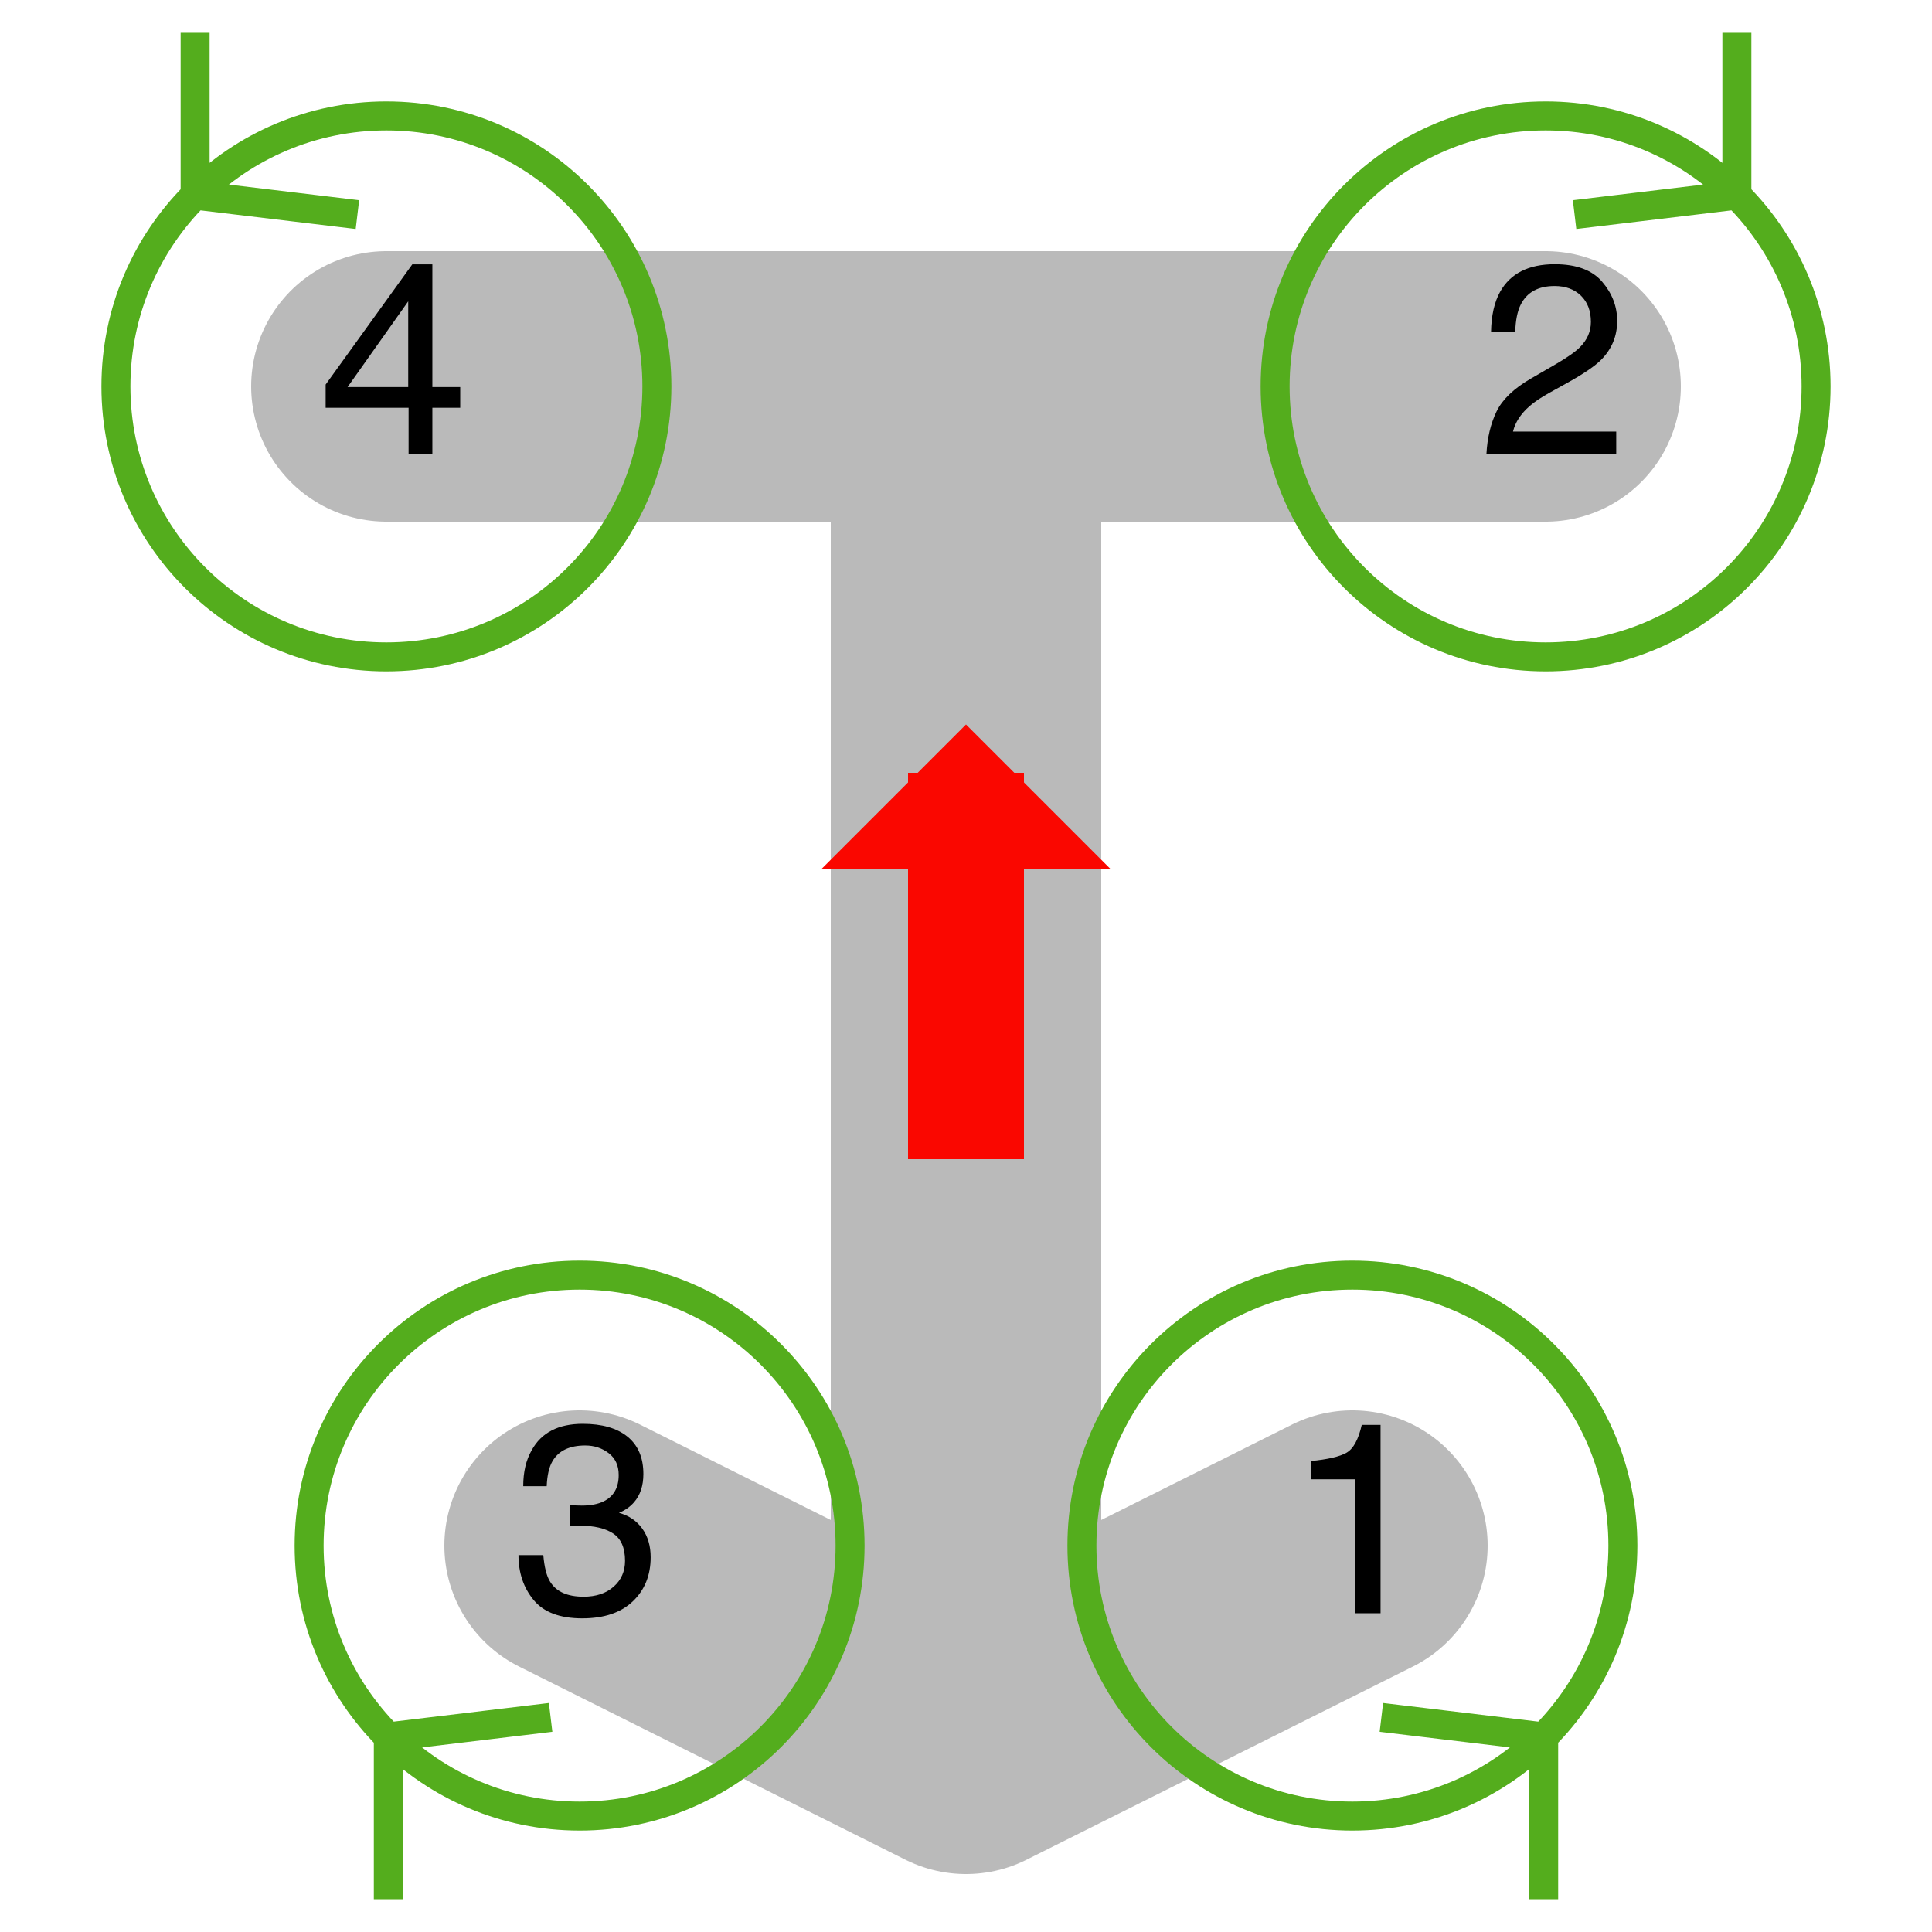
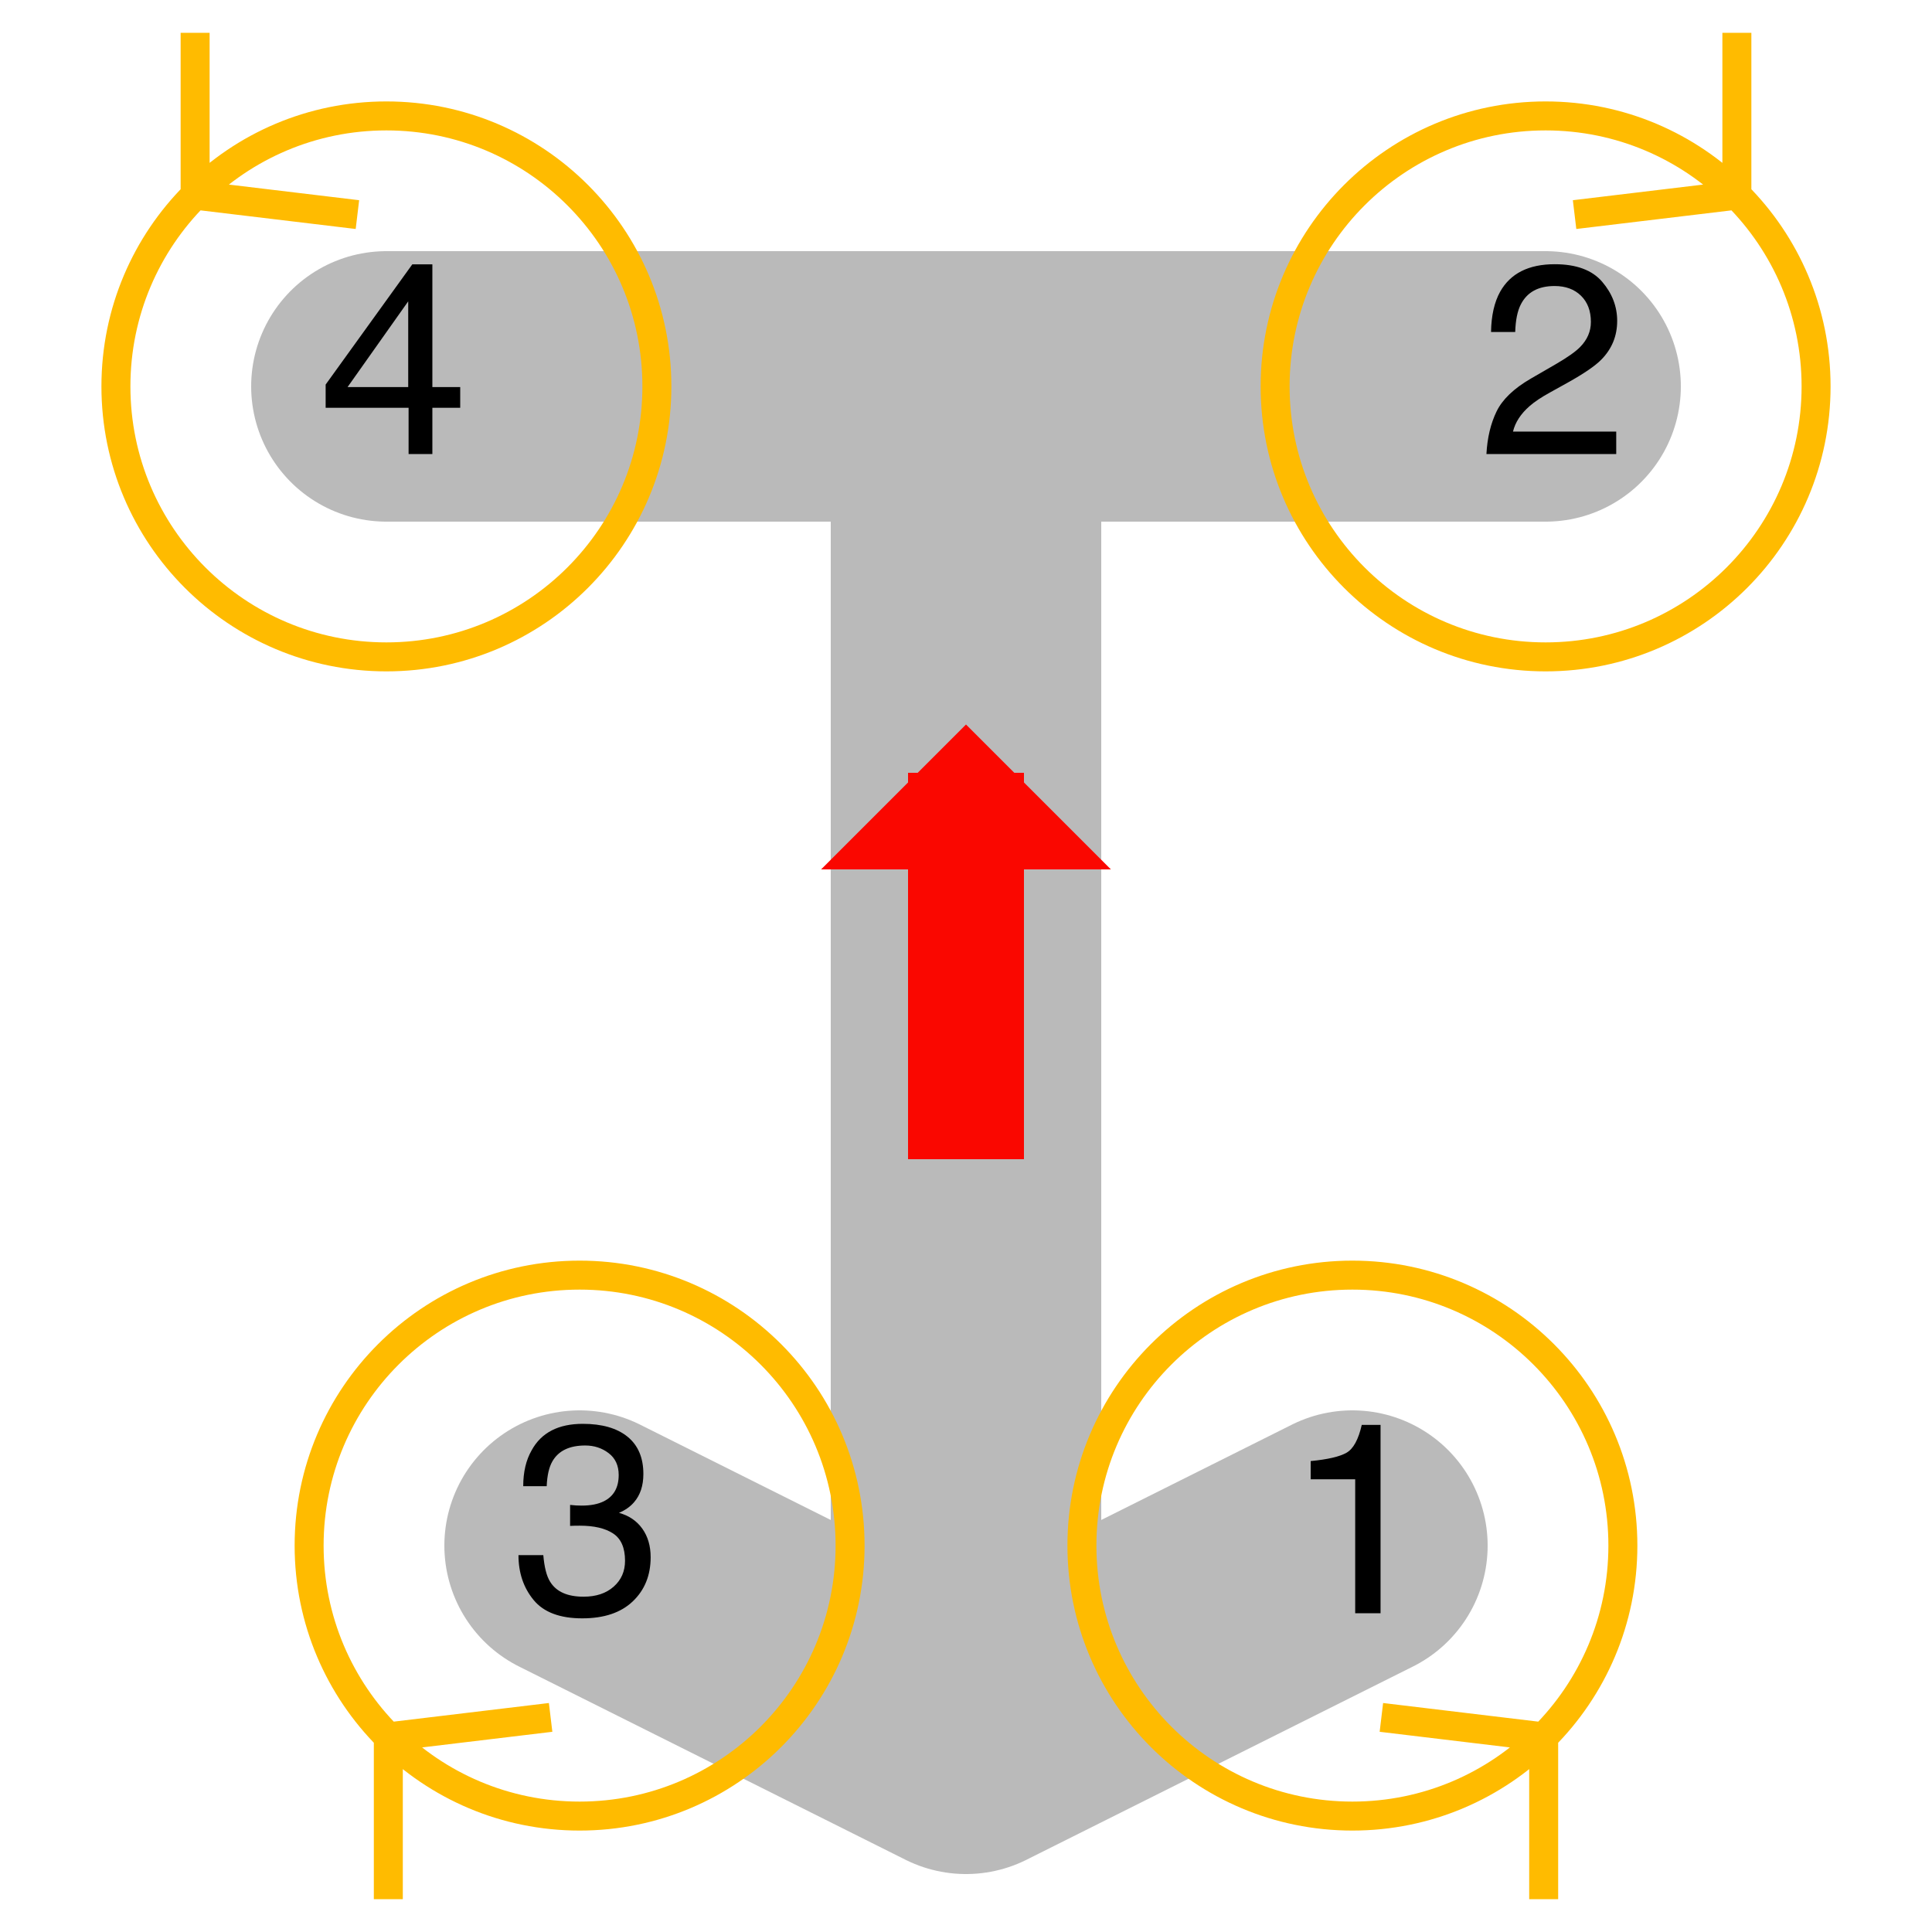
<svg xmlns="http://www.w3.org/2000/svg" xmlns:xlink="http://www.w3.org/1999/xlink" width="200pt" height="200pt" viewBox="0 0 200 200" version="1.1">
  <defs>
    <g>
      <symbol overflow="visible" id="glyph0-0">
        <path style="stroke:none;" d="" />
      </symbol>
      <symbol overflow="visible" id="glyph0-1">
        <path style="stroke:none;" d="M 2.68 -13.863 L 2.68 -15.75 C 4.457 -15.922 5.695 -16.211 6.398 -16.617 C 7.102 -17.023 7.625 -17.984 7.969 -19.496 L 9.914 -19.496 L 9.914 0 L 7.289 0 L 7.289 -13.863 Z M 2.68 -13.863 " />
      </symbol>
      <symbol overflow="visible" id="glyph0-2">
        <path style="stroke:none;" d="M 1.922 -4.402 C 2.527 -5.652 3.711 -6.785 5.469 -7.805 L 8.094 -9.324 C 9.27 -10.008 10.094 -10.59 10.57 -11.074 C 11.316 -11.832 11.688 -12.695 11.688 -13.672 C 11.688 -14.812 11.348 -15.715 10.664 -16.387 C 9.98 -17.055 9.07 -17.391 7.93 -17.391 C 6.242 -17.391 5.078 -16.754 4.43 -15.477 C 4.082 -14.793 3.891 -13.844 3.855 -12.633 L 1.352 -12.633 C 1.379 -14.336 1.695 -15.727 2.297 -16.805 C 3.363 -18.699 5.246 -19.648 7.945 -19.648 C 10.188 -19.648 11.824 -19.039 12.859 -17.828 C 13.895 -16.617 14.41 -15.266 14.41 -13.781 C 14.41 -12.215 13.859 -10.875 12.758 -9.762 C 12.117 -9.113 10.973 -8.332 9.324 -7.41 L 7.453 -6.371 C 6.559 -5.879 5.855 -5.41 5.344 -4.961 C 4.434 -4.168 3.859 -3.289 3.625 -2.324 L 14.312 -2.324 L 14.312 0 L 0.875 0 C 0.965 -1.688 1.316 -3.152 1.922 -4.402 Z M 1.922 -4.402 " />
      </symbol>
      <symbol overflow="visible" id="glyph0-3">
        <path style="stroke:none;" d="M 2.234 -1.375 C 1.191 -2.645 0.672 -4.191 0.672 -6.016 L 3.242 -6.016 C 3.352 -4.75 3.586 -3.828 3.953 -3.254 C 4.59 -2.223 5.742 -1.711 7.41 -1.711 C 8.703 -1.711 9.742 -2.055 10.527 -2.75 C 11.312 -3.441 11.703 -4.336 11.703 -5.43 C 11.703 -6.777 11.289 -7.719 10.465 -8.258 C 9.641 -8.797 8.496 -9.062 7.027 -9.062 C 6.863 -9.062 6.695 -9.062 6.527 -9.059 C 6.359 -9.055 6.188 -9.047 6.016 -9.039 L 6.016 -11.211 C 6.27 -11.184 6.484 -11.164 6.656 -11.156 C 6.832 -11.148 7.02 -11.141 7.219 -11.141 C 8.141 -11.141 8.895 -11.289 9.488 -11.578 C 10.527 -12.09 11.047 -13 11.047 -14.312 C 11.047 -15.289 10.699 -16.043 10.008 -16.57 C 9.316 -17.098 8.508 -17.363 7.586 -17.363 C 5.945 -17.363 4.812 -16.816 4.184 -15.723 C 3.836 -15.121 3.641 -14.266 3.594 -13.152 L 1.164 -13.152 C 1.164 -14.609 1.453 -15.852 2.039 -16.871 C 3.039 -18.695 4.805 -19.605 7.328 -19.605 C 9.324 -19.605 10.867 -19.16 11.961 -18.273 C 13.055 -17.383 13.602 -16.098 13.602 -14.41 C 13.602 -13.207 13.281 -12.23 12.633 -11.484 C 12.23 -11.02 11.711 -10.656 11.074 -10.391 C 12.105 -10.109 12.91 -9.562 13.488 -8.758 C 14.066 -7.949 14.355 -6.965 14.355 -5.797 C 14.355 -3.93 13.742 -2.406 12.508 -1.23 C 11.277 -0.055 9.535 0.531 7.273 0.531 C 4.957 0.531 3.277 -0.102 2.234 -1.375 Z M 2.234 -1.375 " />
      </symbol>
      <symbol overflow="visible" id="glyph0-4">
        <path style="stroke:none;" d="M 9.258 -6.93 L 9.258 -15.805 L 2.98 -6.93 Z M 9.297 0 L 9.297 -4.785 L 0.711 -4.785 L 0.711 -7.191 L 9.68 -19.633 L 11.758 -19.633 L 11.758 -6.93 L 14.641 -6.93 L 14.641 -4.785 L 11.758 -4.785 L 11.758 0 Z M 9.297 0 " />
      </symbol>
    </g>
  </defs>
  <g id="surface41">
    <path style="fill:none;stroke-width:28;stroke-linecap:round;stroke-linejoin:round;stroke:rgb(72.941%,72.941%,72.941%);stroke-opacity:1;stroke-miterlimit:10;" d="M 40 40 L 160 40 M 100 40 L 100 180 M 100 180 L 140 160 M 100 180 L 60 160 " />
-     <path style="fill:none;stroke-width:3;stroke-linecap:butt;stroke-linejoin:miter;stroke:rgb(32.941%,67.843%,11.373%);stroke-opacity:1;stroke-miterlimit:10;" d="M 168 160 C 168 175.465 155.465 188 140 188 C 124.535 188 112 175.465 112 160 C 112 144.535 124.535 132 140 132 C 155.465 132 168 144.535 168 160 M 159.801 179.801 L 159.801 196.602 M 159.801 179.801 L 143 177.785 " />
+     <path style="fill:none;stroke-width:3;stroke-linecap:butt;stroke-linejoin:miter;stroke:rgb(255,187,0);stroke-opacity:1;stroke-miterlimit:10;" d="M 168 160 C 168 175.465 155.465 188 140 188 C 124.535 188 112 175.465 112 160 C 112 144.535 124.535 132 140 132 C 155.465 132 168 144.535 168 160 M 159.801 179.801 L 159.801 196.602 M 159.801 179.801 L 143 177.785 " />
    <g style="fill:rgb(0%,0%,0%);fill-opacity:1;">
      <use xlink:href="#glyph0-1" x="133" y="167" />
    </g>
-     <path style="fill:none;stroke-width:3;stroke-linecap:butt;stroke-linejoin:miter;stroke:rgb(32.941%,67.843%,11.373%);stroke-opacity:1;stroke-miterlimit:10;" d="M 188 40 C 188 55.465 175.465 68 160 68 C 144.535 68 132 55.465 132 40 C 132 24.535 144.535 12 160 12 C 175.465 12 188 24.535 188 40 M 179.801 20.199 L 179.801 3.398 M 179.801 20.199 L 163 22.215 " />
+     <path style="fill:none;stroke-width:3;stroke-linecap:butt;stroke-linejoin:miter;stroke:rgb(255,187,0);stroke-opacity:1;stroke-miterlimit:10;" d="M 188 40 C 188 55.465 175.465 68 160 68 C 144.535 68 132 55.465 132 40 C 132 24.535 144.535 12 160 12 C 175.465 12 188 24.535 188 40 M 179.801 20.199 L 179.801 3.398 M 179.801 20.199 L 163 22.215 " />
    <g style="fill:rgb(0%,0%,0%);fill-opacity:1;">
      <use xlink:href="#glyph0-2" x="153" y="47" />
    </g>
-     <path style="fill:none;stroke-width:3;stroke-linecap:butt;stroke-linejoin:miter;stroke:rgb(32.941%,67.843%,11.373%);stroke-opacity:1;stroke-miterlimit:10;" d="M 88 160 C 88 175.465 75.465 188 60 188 C 44.535 188 32 175.465 32 160 C 32 144.535 44.535 132 60 132 C 75.465 132 88 144.535 88 160 M 40.199 179.801 L 40.199 196.602 M 40.199 179.801 L 57 177.785 " />
+     <path style="fill:none;stroke-width:3;stroke-linecap:butt;stroke-linejoin:miter;stroke:rgb(255,187,0);stroke-opacity:1;stroke-miterlimit:10;" d="M 88 160 C 88 175.465 75.465 188 60 188 C 44.535 188 32 175.465 32 160 C 32 144.535 44.535 132 60 132 C 75.465 132 88 144.535 88 160 M 40.199 179.801 L 40.199 196.602 M 40.199 179.801 L 57 177.785 " />
    <g style="fill:rgb(0%,0%,0%);fill-opacity:1;">
      <use xlink:href="#glyph0-3" x="53" y="167" />
    </g>
-     <path style="fill:none;stroke-width:3;stroke-linecap:butt;stroke-linejoin:miter;stroke:rgb(32.941%,67.843%,11.373%);stroke-opacity:1;stroke-miterlimit:10;" d="M 68 40 C 68 55.465 55.465 68 40 68 C 24.535 68 12 55.465 12 40 C 12 24.535 24.535 12 40 12 C 55.465 12 68 24.535 68 40 M 20.199 20.199 L 20.199 3.398 M 20.199 20.199 L 37 22.215 " />
+     <path style="fill:none;stroke-width:3;stroke-linecap:butt;stroke-linejoin:miter;stroke:rgb(255,187,0);stroke-opacity:1;stroke-miterlimit:10;" d="M 68 40 C 68 55.465 55.465 68 40 68 C 24.535 68 12 55.465 12 40 C 12 24.535 24.535 12 40 12 C 55.465 12 68 24.535 68 40 M 20.199 20.199 L 20.199 3.398 M 20.199 20.199 L 37 22.215 " />
    <g style="fill:rgb(0%,0%,0%);fill-opacity:1;">
      <use xlink:href="#glyph0-4" x="33" y="47" />
    </g>
    <path style="fill:none;stroke-width:12;stroke-linecap:butt;stroke-linejoin:bevel;stroke:rgb(98.039%,2.745%,0%);stroke-opacity:1;stroke-miterlimit:10;" d="M 100 80 L 100 120 " />
    <path style=" stroke:none;fill-rule:nonzero;fill:rgb(98.039%,2.745%,0%);fill-opacity:1;" d="M 100 75 L 85 90 L 115 90 L 100 75 " />
  </g>
</svg>
